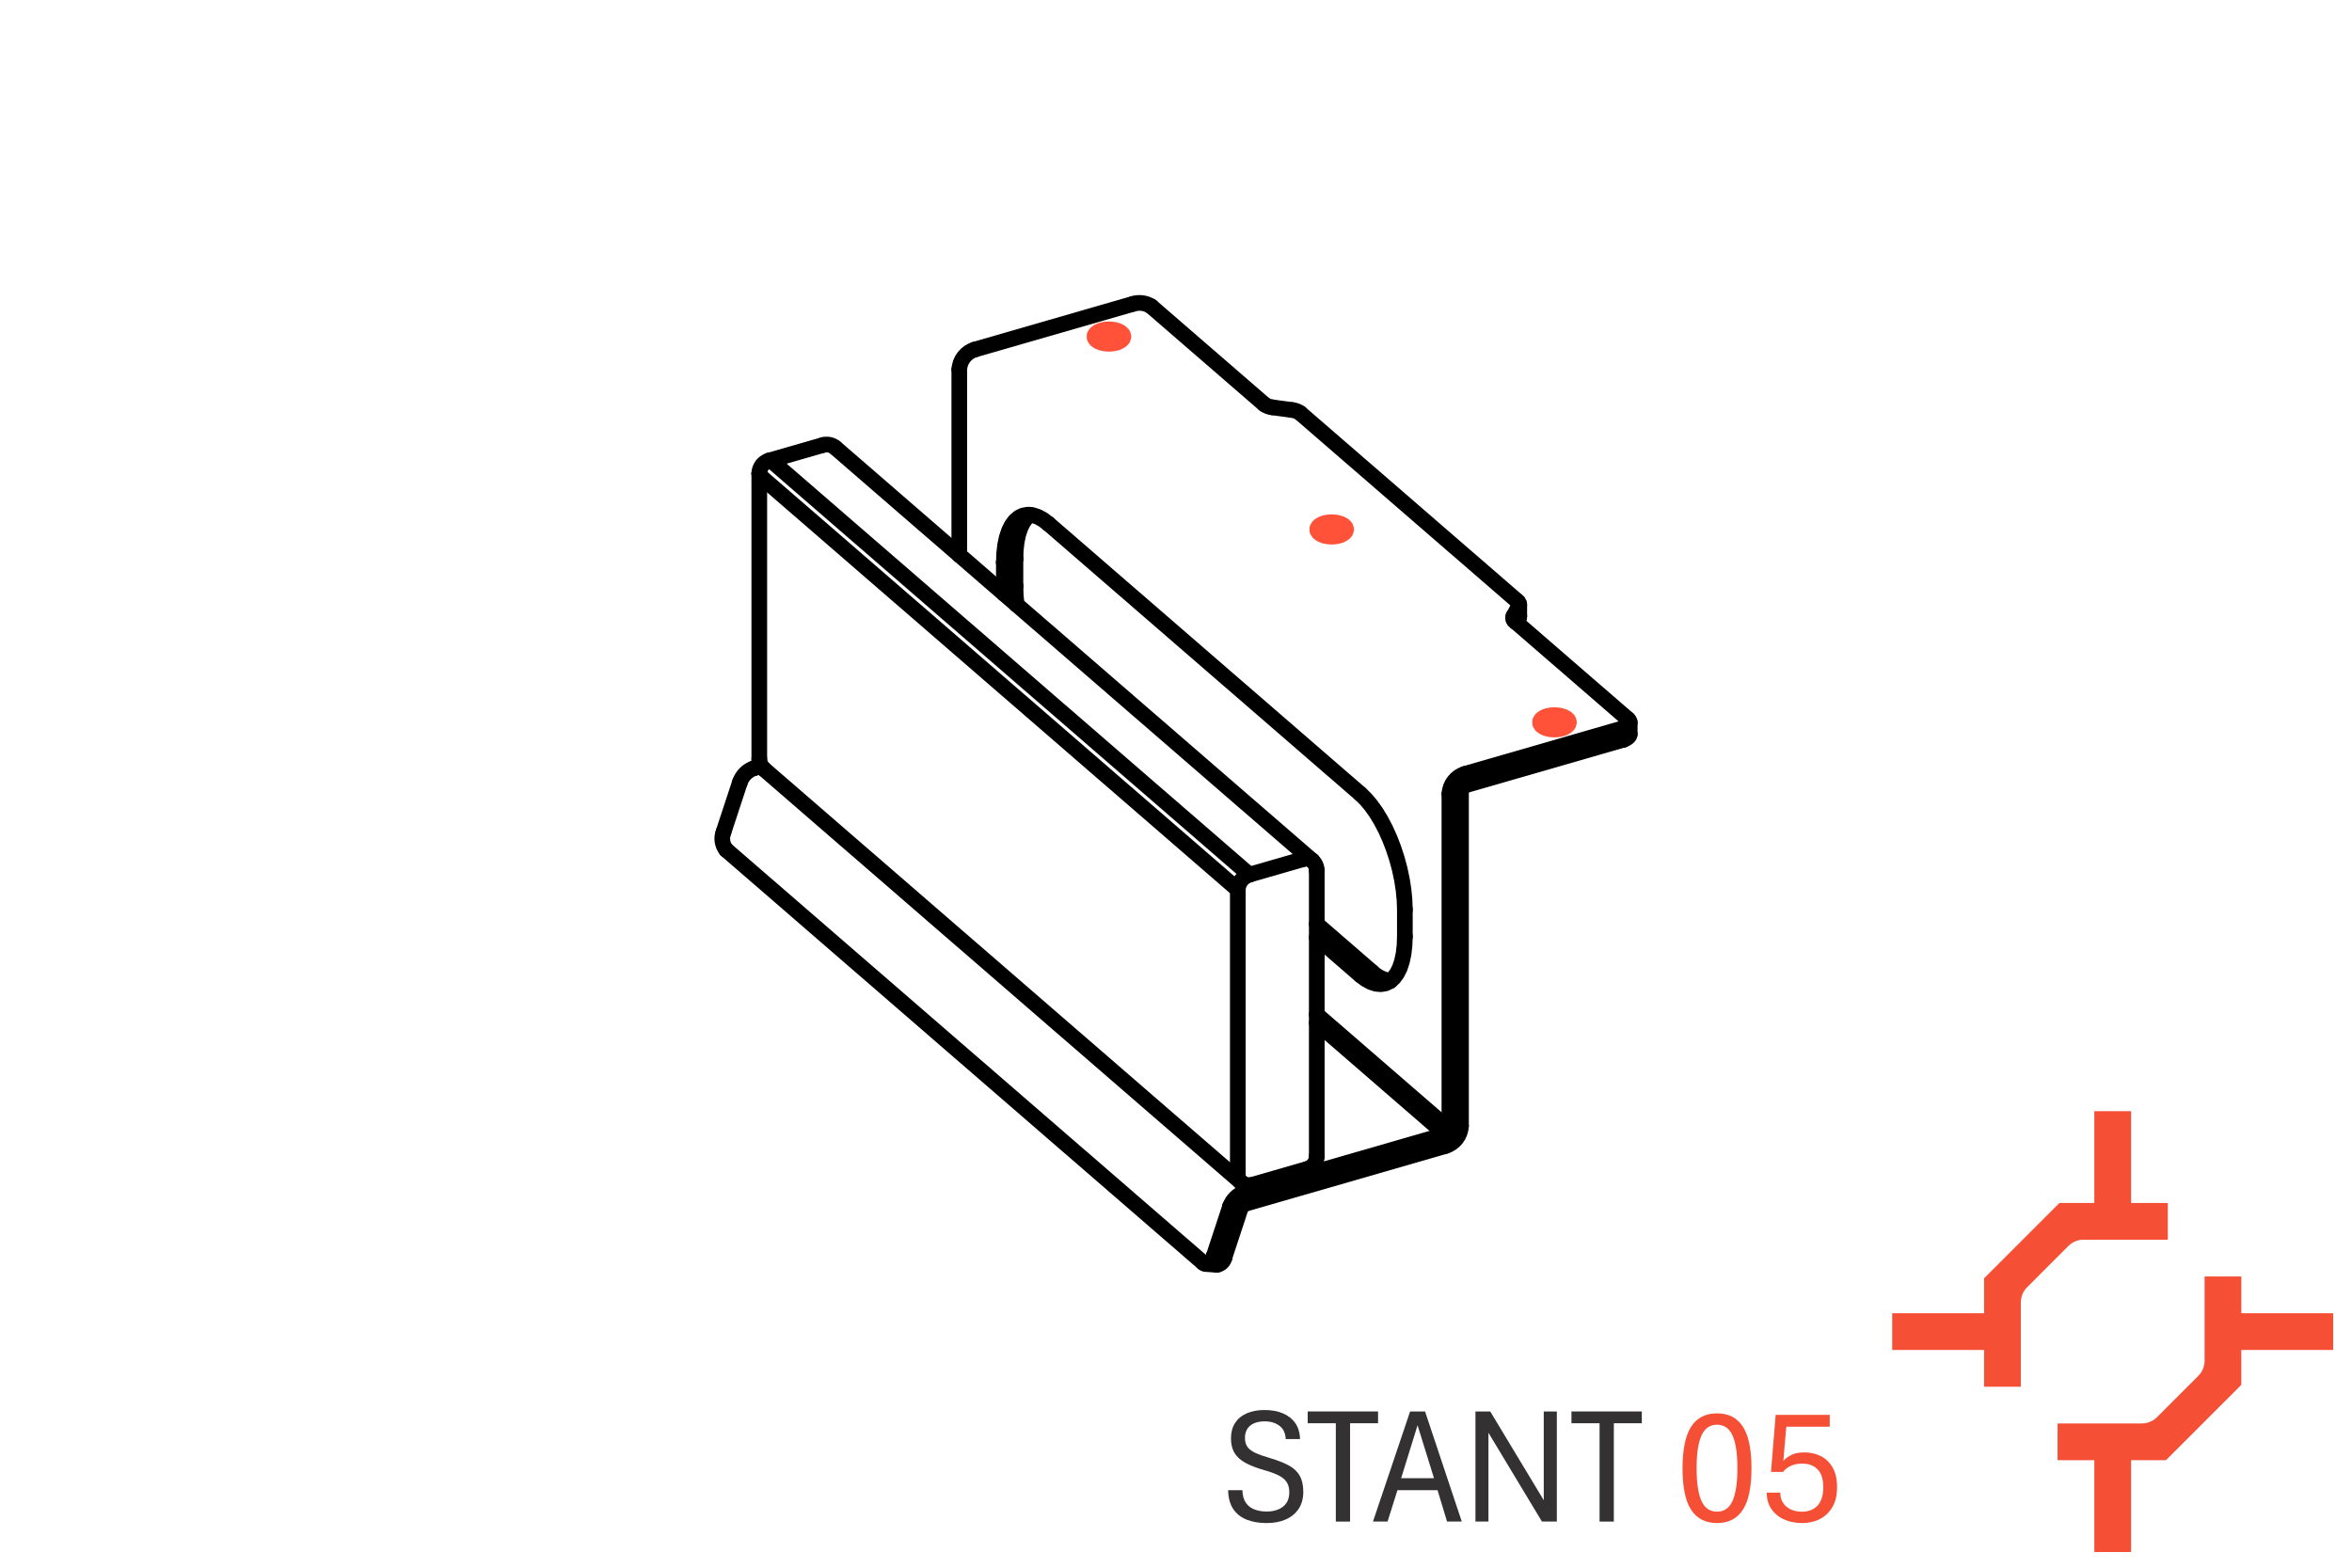
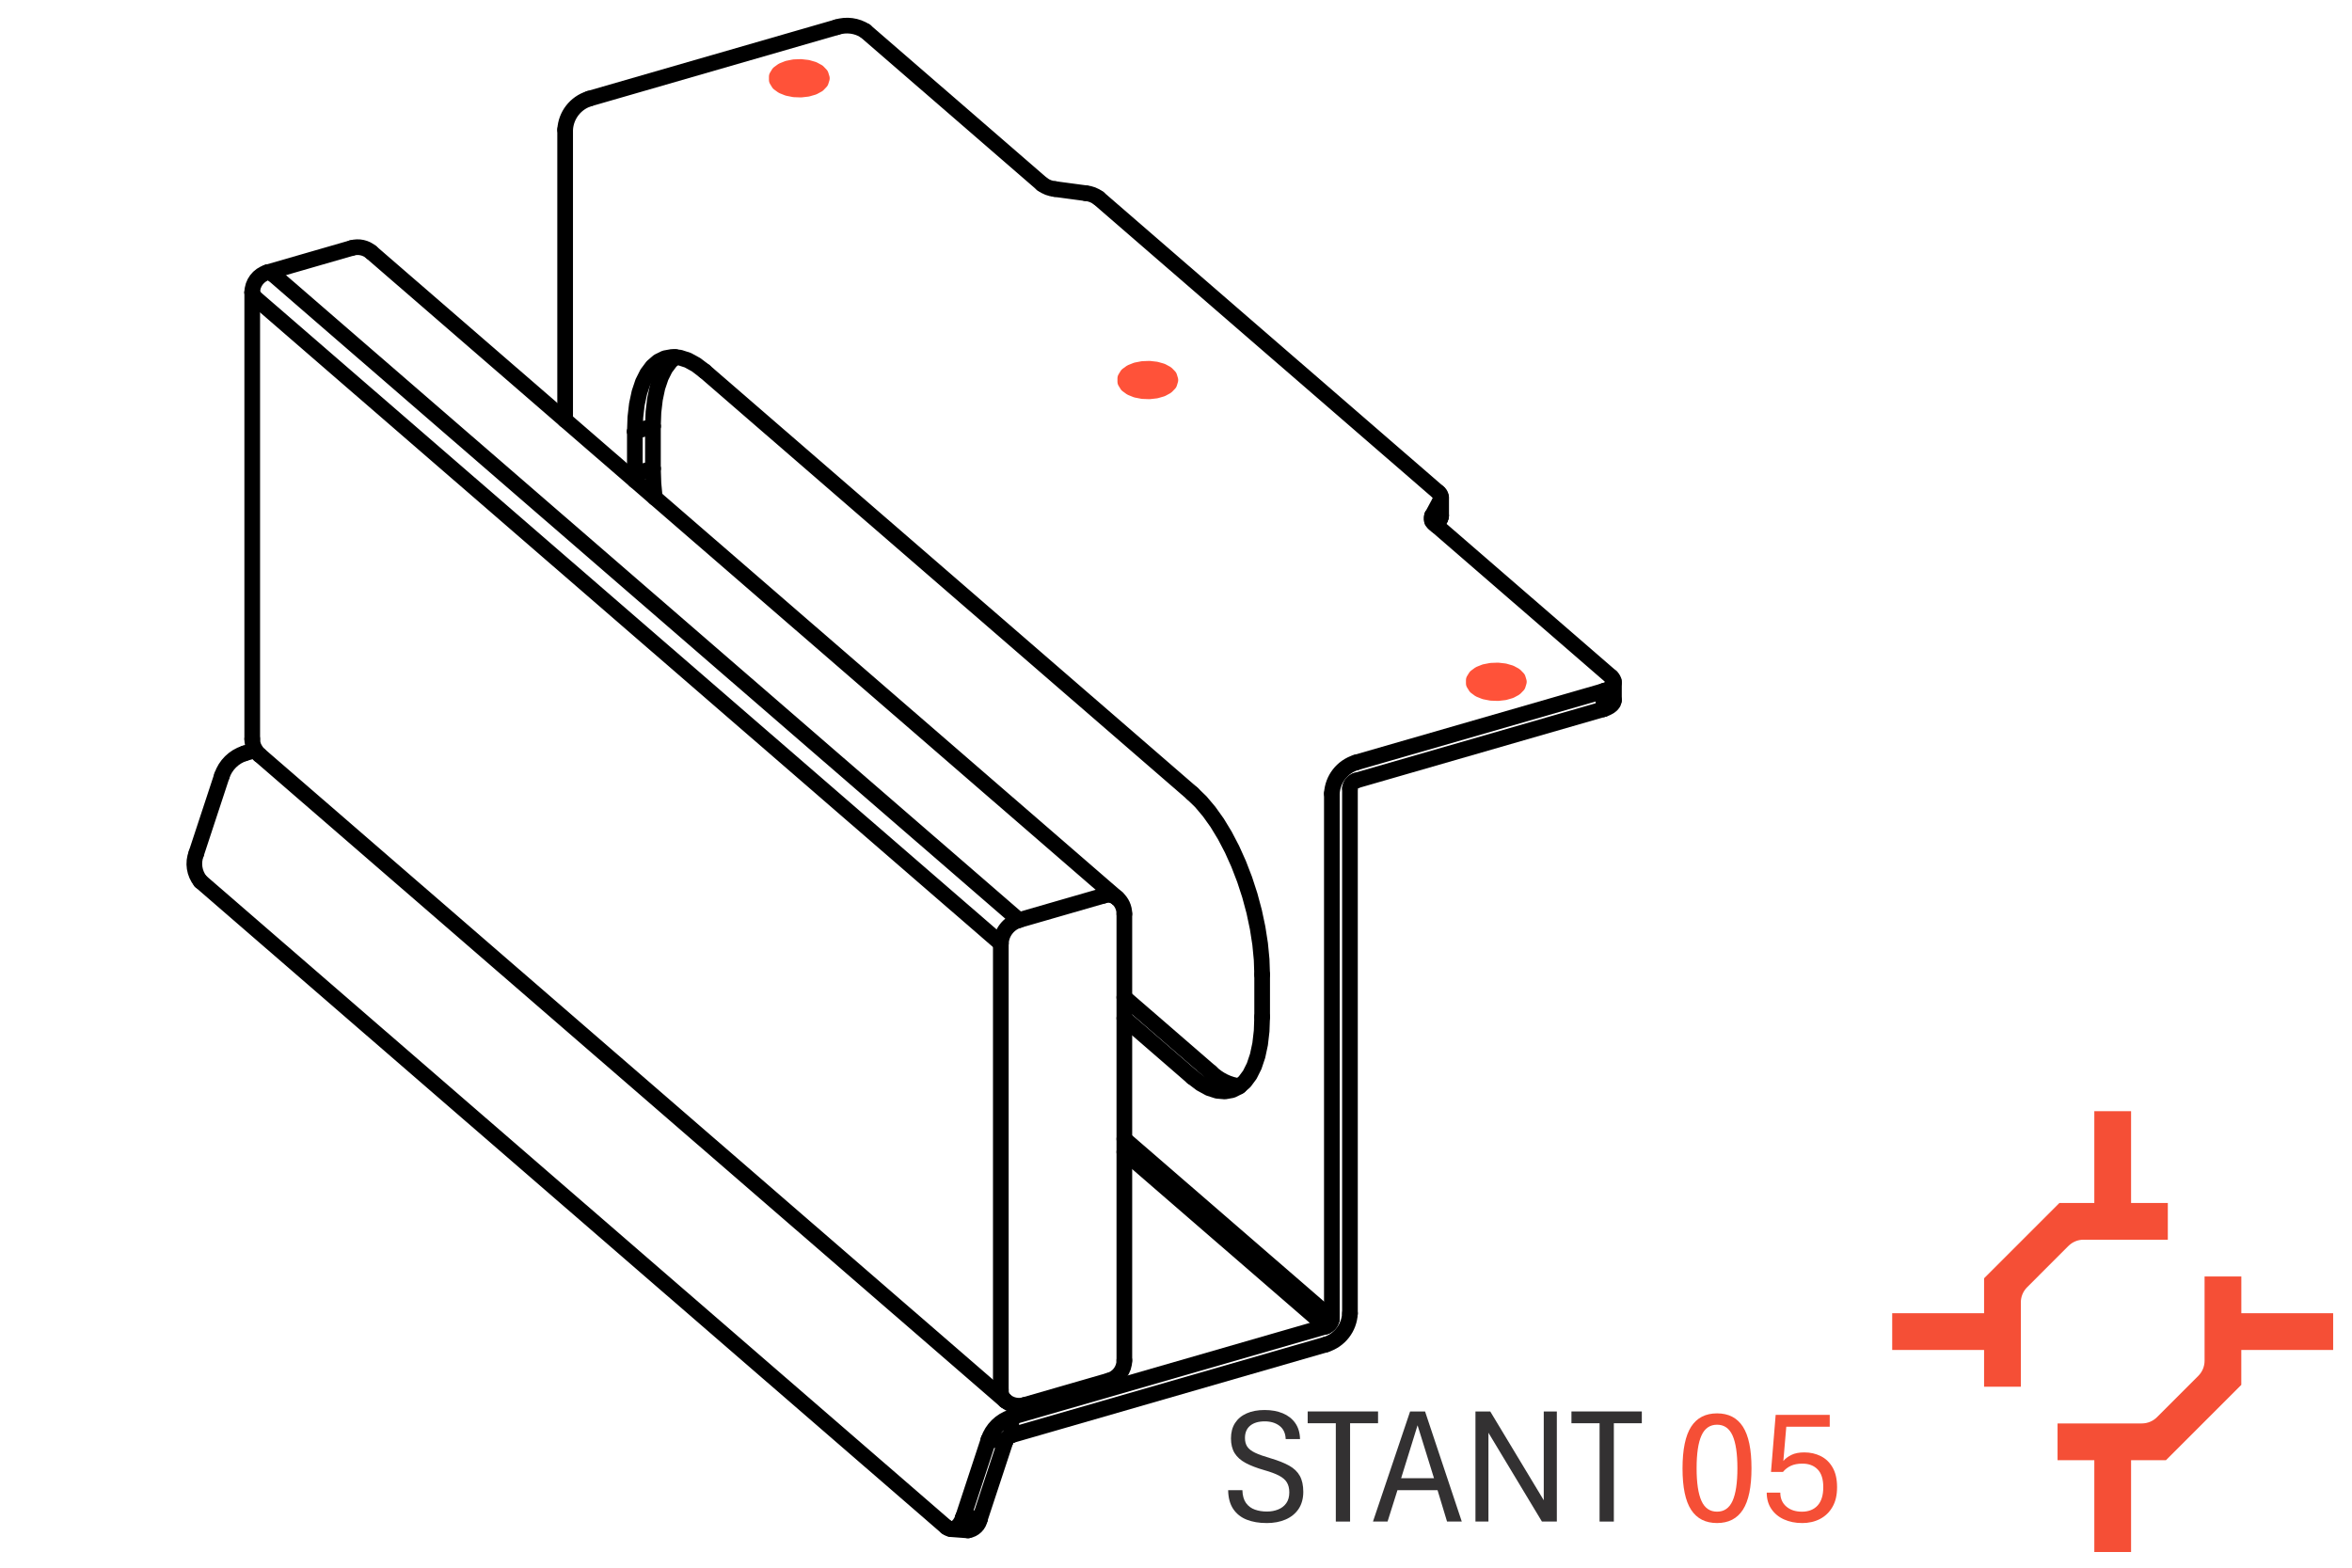
<svg xmlns="http://www.w3.org/2000/svg" id="katman_1" width="750" height="500" version="1.1" viewBox="0 0 750 500">
  <defs>
    <style>
      .st0 {
        fill: #f54f36;
      }

      .st1 {
        stroke: #000;
      }

      .st1, .st2 {
        fill: none;
        stroke-linecap: round;
        stroke-linejoin: round;
        stroke-width: 5px;
      }

      .st2 {
        stroke: #ff5239;
      }

      .st3 {
        fill: #333132;
      }

      .st4 {
        fill: #ff5239;
        fill-rule: evenodd;
      }
    </style>
  </defs>
  <g>
    <g id="LINE">
-       <line class="st1" x1="519.68" y1="234.12" x2="519.68" y2="230.43" />
+       <line class="st1" x1="514.65" y1="223.29" x2="514.65" y2="217.52" />
    </g>
    <g id="LINE1" data-name="LINE">
-       <line class="st1" x1="384.55" y1="403.14" x2="388.02" y2="403.4" />
+       <line class="st1" x1="303.24" y1="487.71" x2="308.67" y2="488.11" />
    </g>
    <g id="LINE2" data-name="LINE">
-       <line class="st1" x1="484.46" y1="196.51" x2="484.46" y2="192.82" />
+       <line class="st1" x1="459.55" y1="164.46" x2="459.55" y2="158.69" />
    </g>
    <g id="ARC">
-       <path class="st1" d="M419.89,277.69c0-1.24-.54-2.41-1.47-3.22" />
+       <path class="st1" d="M358.53,291.46c0-1.93-.84-3.77-2.3-5.04" />
    </g>
    <g id="LINE3" data-name="LINE">
-       <line class="st1" x1="419.89" y1="368.74" x2="419.89" y2="277.69" />
+       <line class="st1" x1="358.53" y1="433.9" x2="358.53" y2="291.46" />
    </g>
    <g id="LINE4" data-name="LINE">
-       <line class="st1" x1="418.42" y1="274.47" x2="266.4" y2="142.81" />
+       <line class="st1" x1="356.23" y1="286.42" x2="118.41" y2="80.46" />
    </g>
    <g id="ARC1" data-name="ARC">
-       <path class="st1" d="M395.61,376.94c1.09.94,2.59,1.27,3.97.87" />
+       <path class="st1" d="M320.55,446.72c1.71,1.48,4.05,1.99,6.21,1.37" />
    </g>
    <g id="LINE5" data-name="LINE">
-       <line class="st1" x1="399.58" y1="377.81" x2="416.81" y2="372.84" />
+       <line class="st1" x1="326.76" y1="448.08" x2="353.71" y2="440.3" />
    </g>
    <g id="LINE6" data-name="LINE">
-       <line class="st1" x1="243.59" y1="245.28" x2="395.61" y2="376.94" />
+       <line class="st1" x1="82.73" y1="240.76" x2="320.55" y2="446.72" />
    </g>
    <g id="ARC2" data-name="ARC">
-       <path class="st1" d="M416.81,372.84c1.82-.53,3.08-2.2,3.08-4.1" />
+       <path class="st1" d="M353.71,440.3c2.85-.82,4.82-3.44,4.82-6.41" />
    </g>
    <g id="ARC3" data-name="ARC">
-       <path class="st1" d="M245.2,146.91c-1.82.53-3.08,2.2-3.08,4.1" />
+       <path class="st1" d="M85.25,86.87c-2.85.82-4.82,3.44-4.82,6.41" />
    </g>
    <g id="LINE7" data-name="LINE">
-       <line class="st1" x1="262.42" y1="141.94" x2="245.2" y2="146.91" />
+       <line class="st1" x1="112.19" y1="79.09" x2="85.25" y2="86.87" />
    </g>
    <g id="LINE8" data-name="LINE">
-       <line class="st1" x1="242.12" y1="151.01" x2="242.12" y2="242.06" />
+       <line class="st1" x1="80.43" y1="93.28" x2="80.43" y2="235.72" />
    </g>
    <g id="ARC4" data-name="ARC">
-       <path class="st1" d="M266.4,142.81c-1.09-.94-2.59-1.27-3.97-.87" />
+       <path class="st1" d="M118.41,80.46c-1.71-1.48-4.05-1.99-6.21-1.37" />
    </g>
    <g id="ARC5" data-name="ARC">
-       <path class="st1" d="M242.12,242.06c0,1.24.54,2.41,1.47,3.22" />
+       <path class="st1" d="M80.43,235.72c0,1.93.84,3.77,2.3,5.04" />
    </g>
    <g id="ARC6" data-name="ARC">
-       <path class="st1" d="M467.11,246.83c-2.81.87-4.78,3.4-4.92,6.34" />
+       <path class="st1" d="M432.4,243.19c-4.4,1.36-7.47,5.33-7.7,9.92" />
    </g>
    <g id="ARC7" data-name="ARC">
-       <path class="st1" d="M310.82,111.49c-2.81.87-4.78,3.4-4.92,6.34" />
+       <path class="st1" d="M187.91,31.46c-4.4,1.36-7.47,5.33-7.7,9.92" />
    </g>
    <g id="ARC8" data-name="ARC">
-       <path class="st1" d="M467.11,250.52c-.7.22-1.19.85-1.23,1.59" />
+       <path class="st1" d="M432.4,248.96c-1.1.34-1.87,1.33-1.92,2.48" />
    </g>
    <g id="LINE9" data-name="LINE">
-       <line class="st1" x1="361.27" y1="96.93" x2="310.82" y2="111.49" />
+       <line class="st1" x1="266.83" y1="8.67" x2="187.91" y2="31.46" />
    </g>
    <g id="ARC9" data-name="ARC">
-       <path class="st1" d="M367.09,97.71c-1.73-1.12-3.86-1.4-5.82-.78" />
+       <path class="st1" d="M275.94,9.89c-2.7-1.75-6.04-2.19-9.11-1.22" />
    </g>
    <g id="LINE10" data-name="LINE">
-       <line class="st1" x1="403.15" y1="128.93" x2="367.09" y2="97.71" />
+       <line class="st1" x1="332.34" y1="58.74" x2="275.94" y2="9.89" />
    </g>
    <g id="ARC10" data-name="ARC">
-       <path class="st1" d="M403.15,128.93c.75.56,1.65.91,2.59.99" />
+       <path class="st1" d="M332.34,58.74c1.18.88,2.58,1.42,4.05,1.55" />
    </g>
    <g id="LINE11" data-name="LINE">
-       <line class="st1" x1="412.03" y1="130.77" x2="405.74" y2="129.92" />
+       <line class="st1" x1="346.24" y1="61.62" x2="336.39" y2="60.3" />
    </g>
    <g id="ARC11" data-name="ARC">
-       <path class="st1" d="M414.62,131.76c-.75-.56-1.65-.91-2.59-.99" />
+       <path class="st1" d="M350.29,63.17c-1.18-.88-2.58-1.42-4.05-1.55" />
    </g>
    <g id="LINE12" data-name="LINE">
-       <line class="st1" x1="483.89" y1="191.75" x2="414.62" y2="131.76" />
+       <line class="st1" x1="458.65" y1="157.02" x2="350.29" y2="63.17" />
    </g>
    <g id="ARC12" data-name="ARC">
-       <path class="st1" d="M484.32,193.37c.28-.57.1-1.26-.43-1.62" />
+       <path class="st1" d="M459.32,159.55c.44-.89.16-1.97-.67-2.53" />
    </g>
    <g id="LINE13" data-name="LINE">
-       <line class="st1" x1="482.63" y1="196.52" x2="484.32" y2="193.37" />
+       <line class="st1" x1="456.68" y1="164.47" x2="459.32" y2="159.55" />
    </g>
    <g id="ARC13" data-name="ARC">
-       <path class="st1" d="M482.63,196.52c-.28.57-.1,1.26.43,1.62" />
+       <path class="st1" d="M456.68,164.47c-.44.89-.16,1.97.67,2.53" />
    </g>
    <g id="LINE14" data-name="LINE">
-       <line class="st1" x1="519.11" y1="229.36" x2="483.06" y2="198.13" />
+       <line class="st1" x1="513.76" y1="215.85" x2="457.35" y2="167" />
    </g>
    <g id="LWPOLYLINE">
-       <polyline class="st1" points="517.55 232.27 518.23 232.03 518.8 231.72 519.25 231.37 519.54 230.98 519.68 230.56 519.65 230.15 519.46 229.74 519.11 229.36" />
+       <polyline class="st1" points="511.32 220.41 512.38 220.03 513.27 219.55 513.96 218.99 514.42 218.38 514.63 217.74 514.59 217.08 514.3 216.45 513.76 215.85" />
    </g>
    <g id="LINE15" data-name="LINE">
-       <line class="st1" x1="467.11" y1="246.83" x2="517.55" y2="232.27" />
+       <line class="st1" x1="432.4" y1="243.19" x2="511.32" y2="220.41" />
    </g>
    <g id="LINE16" data-name="LINE">
-       <line class="st1" x1="517.55" y1="235.96" x2="517.55" y2="232.27" />
+       <line class="st1" x1="511.32" y1="226.18" x2="511.32" y2="220.41" />
    </g>
    <g id="LINE17" data-name="LINE">
-       <line class="st1" x1="467.11" y1="250.52" x2="517.55" y2="235.96" />
+       <line class="st1" x1="432.4" y1="248.96" x2="511.32" y2="226.18" />
    </g>
    <g id="LINE18" data-name="LINE">
-       <line class="st1" x1="305.9" y1="177.03" x2="305.9" y2="117.83" />
+       <line class="st1" x1="180.21" y1="133.98" x2="180.21" y2="41.38" />
    </g>
    <g id="LINE19" data-name="LINE">
-       <line class="st1" x1="462.18" y1="253.18" x2="462.18" y2="360.22" />
+       <line class="st1" x1="424.7" y1="253.11" x2="424.7" y2="420.57" />
    </g>
    <g id="LWPOLYLINE1" data-name="LWPOLYLINE">
-       <polyline class="st1" points="433.77 253.18 435.48 254.84 437.17 256.84 438.81 259.14 440.37 261.71 441.84 264.52 443.19 267.52 444.4 270.68 445.46 273.93 446.35 277.24 447.05 280.56 447.56 283.84 447.87 287.03 447.98 290.09" />
+       <polyline class="st1" points="380.24 253.11 382.92 255.71 385.56 258.84 388.13 262.44 390.57 266.46 392.87 270.86 394.98 275.56 396.88 280.49 398.54 285.58 399.93 290.76 401.03 295.95 401.83 301.08 402.31 306.07 402.47 310.86" />
    </g>
    <g id="LINE20" data-name="LINE">
-       <line class="st1" x1="433.77" y1="253.18" x2="334.32" y2="167.05" />
+       <line class="st1" x1="380.24" y1="253.11" x2="224.66" y2="118.37" />
    </g>
    <g id="LWPOLYLINE2" data-name="LWPOLYLINE">
-       <polyline class="st1" points="320.11 179.35 320.21 176.47 320.52 173.82 321.03 171.42 321.74 169.32 322.62 167.55 323.68 166.13 324.89 165.08 326.25 164.41 327.71 164.15 329.28 164.28 330.92 164.82 332.6 165.74 334.32 167.05" />
+       <polyline class="st1" points="202.44 137.62 202.6 133.12 203.08 128.97 203.88 125.22 204.98 121.93 206.37 119.16 208.03 116.93 209.92 115.29 212.04 114.25 214.33 113.84 216.78 114.05 219.34 114.88 221.98 116.33 224.66 118.37" />
    </g>
    <g id="LINE21" data-name="LINE">
-       <line class="st1" x1="320.11" y1="179.35" x2="320.11" y2="187.96" />
+       <line class="st1" x1="202.44" y1="137.62" x2="202.44" y2="151.09" />
    </g>
    <g id="LINE22" data-name="LINE">
-       <line class="st1" x1="320.13" y1="189.35" x2="320.11" y2="187.96" />
+       <line class="st1" x1="202.47" y1="153.26" x2="202.44" y2="151.09" />
    </g>
    <g id="LINE23" data-name="LINE">
-       <line class="st1" x1="419.89" y1="298.98" x2="433.77" y2="311.01" />
+       <line class="st1" x1="358.53" y1="324.77" x2="380.24" y2="343.58" />
    </g>
    <g id="LWPOLYLINE3" data-name="LWPOLYLINE">
-       <polyline class="st1" points="447.98 298.7 447.87 301.58 447.56 304.23 447.05 306.63 446.35 308.73 445.46 310.5 444.4 311.93 443.19 312.98 441.84 313.64 440.37 313.9 438.81 313.77 437.17 313.24 435.48 312.31 433.77 311.01" />
+       <polyline class="st1" points="402.47 324.33 402.31 328.83 401.83 332.98 401.03 336.73 399.93 340.01 398.54 342.79 396.88 345.02 394.98 346.66 392.87 347.7 390.57 348.11 388.13 347.9 385.56 347.07 382.92 345.62 380.24 343.58" />
    </g>
    <g id="LINE24" data-name="LINE">
-       <line class="st1" x1="447.98" y1="298.7" x2="447.98" y2="290.09" />
+       <line class="st1" x1="402.47" y1="324.33" x2="402.47" y2="310.86" />
    </g>
    <g id="LINE25" data-name="LINE">
-       <line class="st1" x1="465.88" y1="252.11" x2="465.88" y2="359.16" />
+       <line class="st1" x1="430.47" y1="251.44" x2="430.47" y2="418.9" />
    </g>
    <g id="LWPOLYLINE4" data-name="LWPOLYLINE">
-       <polyline class="st1" points="517.55 235.96 518.23 235.72 518.8 235.41 519.25 235.06 519.54 234.67 519.68 234.26 519.68 234.12" />
+       <polyline class="st1" points="511.32 226.18 512.38 225.8 513.27 225.32 513.96 224.77 514.42 224.16 514.63 223.51 514.65 223.29" />
    </g>
    <g id="LINE26" data-name="LINE">
-       <line class="st1" x1="392.22" y1="384.89" x2="387" y2="400.73" />
+       <line class="st1" x1="315.24" y1="459.16" x2="307.08" y2="483.94" />
    </g>
    <g id="LWPOLYLINE5" data-name="LWPOLYLINE">
-       <polyline class="st1" points="383.6 402.72 384.04 403.01 384.52 403.13 385 403.1 385.48 402.9 385.94 402.55 386.35 402.06 386.71 401.44 387 400.73" />
+       <polyline class="st1" points="301.77 487.05 302.46 487.5 303.19 487.7 303.95 487.65 304.7 487.34 305.42 486.79 306.07 486.02 306.63 485.06 307.08 483.94" />
    </g>
    <g id="LINE27" data-name="LINE">
-       <line class="st1" x1="383.6" y1="402.72" x2="231.58" y2="271.06" />
+       <line class="st1" x1="301.77" y1="487.05" x2="63.95" y2="281.09" />
    </g>
    <g id="ARC14" data-name="ARC">
-       <path class="st1" d="M230.71,265.39c-.75,1.91-.42,4.08.87,5.68" />
+       <path class="st1" d="M62.59,272.21c-1.18,2.99-.66,6.38,1.36,8.88" />
    </g>
    <g id="LINE28" data-name="LINE">
-       <line class="st1" x1="230.71" y1="265.39" x2="235.93" y2="249.54" />
+       <line class="st1" x1="62.59" y1="272.21" x2="70.75" y2="247.43" />
    </g>
    <g id="LINE29" data-name="LINE">
-       <line class="st1" x1="395.68" y1="385.15" x2="392.22" y2="384.89" />
+       <line class="st1" x1="320.67" y1="459.57" x2="315.24" y2="459.16" />
    </g>
    <g id="LINE30" data-name="LINE">
-       <line class="st1" x1="395.68" y1="385.15" x2="390.47" y2="400.99" />
+       <line class="st1" x1="320.67" y1="459.57" x2="312.5" y2="484.35" />
    </g>
    <g id="LINE31" data-name="LINE">
-       <line class="st1" x1="387" y1="400.73" x2="390.47" y2="400.99" />
+       <line class="st1" x1="307.08" y1="483.94" x2="312.5" y2="484.35" />
    </g>
    <g id="ARC15" data-name="ARC">
-       <path class="st1" d="M396.84,380.32c-2.18.7-3.9,2.4-4.62,4.57" />
+       <path class="st1" d="M322.47,452.01c-3.41,1.09-6.1,3.75-7.24,7.15" />
    </g>
    <g id="ARC16" data-name="ARC">
-       <path class="st1" d="M240.56,244.97c-2.18.7-3.9,2.4-4.62,4.57" />
+       <path class="st1" d="M77.99,240.27c-3.41,1.09-6.1,3.75-7.24,7.15" />
    </g>
    <g id="LINE32" data-name="LINE">
-       <line class="st1" x1="396.84" y1="384.01" x2="396.84" y2="380.32" />
+       <line class="st1" x1="322.47" y1="457.78" x2="322.47" y2="452.01" />
    </g>
    <g id="ARC17" data-name="ARC">
-       <path class="st1" d="M396.84,384.01c-.55.17-.98.6-1.16,1.14" />
+       <path class="st1" d="M322.47,457.78c-.85.27-1.53.94-1.81,1.79" />
    </g>
    <g id="LINE33" data-name="LINE">
-       <line class="st1" x1="460.95" y1="361.81" x2="396.84" y2="380.32" />
+       <line class="st1" x1="422.77" y1="423.05" x2="322.47" y2="452.01" />
    </g>
    <g id="LINE34" data-name="LINE">
-       <line class="st1" x1="460.95" y1="365.5" x2="396.84" y2="384.01" />
+       <line class="st1" x1="422.77" y1="428.83" x2="322.47" y2="457.78" />
    </g>
    <g id="LINE35" data-name="LINE">
-       <line class="st1" x1="240.56" y1="244.97" x2="242.77" y2="244.33" />
+       <line class="st1" x1="77.99" y1="240.27" x2="81.45" y2="239.27" />
    </g>
    <g id="ARC18" data-name="ARC">
-       <path class="st1" d="M388.02,403.4c1.26-.18,2.25-1.15,2.45-2.4" />
+       <path class="st1" d="M308.67,488.11c1.97-.28,3.52-1.8,3.83-3.76" />
    </g>
    <g id="ARC19" data-name="ARC">
-       <path class="st1" d="M437.46,309.94c1.61,1.58,3.7,2.6,5.94,2.89" />
+       <path class="st1" d="M386.02,341.91c2.52,2.48,5.78,4.07,9.29,4.52" />
    </g>
    <g id="ARC20" data-name="ARC">
-       <path class="st1" d="M460.95,361.81c.7-.22,1.19-.85,1.23-1.59" />
+       <path class="st1" d="M422.77,423.05c1.1-.34,1.87-1.33,1.92-2.48" />
    </g>
    <g id="ARC21" data-name="ARC">
-       <path class="st1" d="M460.95,365.5c2.81-.87,4.78-3.4,4.92-6.34" />
+       <path class="st1" d="M422.77,428.83c4.4-1.36,7.47-5.33,7.7-9.92" />
    </g>
    <g id="LINE36" data-name="LINE">
-       <line class="st1" x1="484.32" y1="197.06" x2="484.32" y2="193.37" />
+       <line class="st1" x1="459.32" y1="165.32" x2="459.32" y2="159.55" />
    </g>
    <g id="LINE37" data-name="LINE">
-       <line class="st1" x1="483.52" y1="198.54" x2="484.32" y2="197.06" />
+       <line class="st1" x1="458.08" y1="167.64" x2="459.32" y2="165.32" />
    </g>
    <g id="LINE38" data-name="LINE">
-       <line class="st1" x1="437.46" y1="309.94" x2="419.89" y2="294.72" />
+       <line class="st1" x1="386.02" y1="341.91" x2="358.53" y2="318.1" />
    </g>
    <g id="ARC22" data-name="ARC">
-       <path class="st1" d="M484.32,197.06c.09-.17.14-.36.15-.55" />
+       <path class="st1" d="M459.32,165.32c.15-.26.22-.56.23-.86" />
    </g>
    <g id="LINE39" data-name="LINE">
-       <line class="st1" x1="323.8" y1="178.29" x2="320.11" y2="179.35" />
+       <line class="st1" x1="208.21" y1="135.95" x2="202.44" y2="137.62" />
    </g>
    <g id="LWPOLYLINE6" data-name="LWPOLYLINE">
-       <polyline class="st1" points="328.38 164.16 327.37 165.06 326.31 166.48 325.43 168.26 324.72 170.36 324.21 172.75 323.9 175.41 323.8 178.29" />
+       <polyline class="st1" points="215.37 113.85 213.8 115.27 212.14 117.49 210.76 120.27 209.65 123.55 208.86 127.3 208.37 131.45 208.21 135.95" />
    </g>
    <g id="LINE40" data-name="LINE">
-       <line class="st1" x1="320.11" y1="187.96" x2="323.8" y2="186.9" />
+       <line class="st1" x1="202.44" y1="151.09" x2="208.21" y2="149.43" />
    </g>
    <g id="LWPOLYLINE7" data-name="LWPOLYLINE">
-       <polyline class="st1" points="323.8 186.9 323.9 189.95 324.18 192.85" />
+       <polyline class="st1" points="208.21 149.43 208.37 154.21 208.8 158.74" />
    </g>
    <g id="LINE41" data-name="LINE">
-       <line class="st1" x1="323.8" y1="186.9" x2="323.8" y2="178.29" />
+       <line class="st1" x1="208.21" y1="149.43" x2="208.21" y2="135.95" />
    </g>
    <g id="ARC23" data-name="ARC">
-       <path class="st1" d="M398.4,278.97c-2.11.65-3.58,2.55-3.69,4.76" />
+       <path class="st1" d="M324.91,293.46c-3.3,1.02-5.6,3.99-5.77,7.44" />
    </g>
    <g id="LINE42" data-name="LINE">
-       <line class="st1" x1="398.4" y1="278.97" x2="415.63" y2="274" />
+       <line class="st1" x1="324.91" y1="293.46" x2="351.86" y2="285.68" />
    </g>
    <g id="LINE43" data-name="LINE">
-       <line class="st1" x1="394.71" y1="374.78" x2="394.71" y2="283.73" />
+       <line class="st1" x1="319.14" y1="443.34" x2="319.14" y2="300.91" />
    </g>
    <g id="LINE44" data-name="LINE">
-       <line class="st1" x1="394.71" y1="283.73" x2="242.69" y2="152.07" />
+       <line class="st1" x1="319.14" y1="300.91" x2="81.32" y2="94.95" />
    </g>
    <g id="LINE45" data-name="LINE">
-       <line class="st1" x1="246.38" y1="147.32" x2="398.4" y2="278.97" />
+       <line class="st1" x1="87.09" y1="87.51" x2="324.91" y2="293.46" />
    </g>
    <g id="LINE46" data-name="LINE">
-       <line class="st1" x1="462.18" y1="360.22" x2="419.89" y2="323.59" />
+       <line class="st1" x1="424.7" y1="420.57" x2="358.53" y2="363.27" />
    </g>
    <g id="LINE47" data-name="LINE">
-       <line class="st1" x1="419.89" y1="326.24" x2="460.95" y2="361.81" />
+       <line class="st1" x1="358.53" y1="367.42" x2="422.77" y2="423.05" />
    </g>
    <g id="LINE48" data-name="LINE">
-       <line class="st1" x1="482.63" y1="197.62" x2="482.63" y2="196.52" />
+       <line class="st1" x1="456.68" y1="166.2" x2="456.68" y2="164.47" />
    </g>
    <g id="ARC24" data-name="ARC">
-       <path class="st1" d="M418.42,274.47c-.79-.63-1.84-.81-2.79-.47" />
+       <path class="st1" d="M356.23,286.42c-1.23-.99-2.88-1.26-4.37-.73" />
    </g>
    <g id="ARC25" data-name="ARC">
-       <path class="st1" d="M394.71,374.78c-.03.82.3,1.61.9,2.16" />
+       <path class="st1" d="M319.14,443.34c-.05,1.28.47,2.51,1.41,3.37" />
    </g>
    <g id="ARC26" data-name="ARC">
-       <path class="st1" d="M246.38,147.32c-.3-.33-.75-.48-1.18-.4" />
+       <path class="st1" d="M87.09,87.51c-.47-.51-1.17-.75-1.85-.63" />
    </g>
    <g id="ARC27" data-name="ARC">
-       <path class="st1" d="M242.12,151.01c.02.42.23.81.57,1.07" />
+       <path class="st1" d="M80.43,93.28c.03.66.36,1.27.89,1.67" />
    </g>
    <g id="LWPOLYLINE8" data-name="LWPOLYLINE">
-       <polyline class="st2" points="351.3 105.34 350.22 105.77 349.45 106.34 349.04 107 349.04 107.68 349.45 108.34 350.22 108.91 351.3 109.34 352.58 109.59 353.95 109.64 355.3 109.49 356.49 109.14 357.42 108.64 358.02 108.02 358.23 107.34 358.02 106.66 357.42 106.04 356.49 105.53 355.3 105.19 353.95 105.04 352.58 105.09 351.3 105.34" />
+       <polyline class="st2" points="251.23 21.84 249.55 22.51 248.33 23.4 247.7 24.43 247.7 25.5 248.33 26.53 249.55 27.42 251.23 28.09 253.23 28.49 255.38 28.57 257.48 28.33 259.35 27.79 260.81 27 261.74 26.03 262.07 24.97 261.74 23.9 260.81 22.93 259.35 22.14 257.48 21.6 255.38 21.36 253.23 21.44 251.23 21.84" />
    </g>
    <g id="LWPOLYLINE9" data-name="LWPOLYLINE">
-       <polyline class="st2" points="422.34 166.86 421.26 167.29 420.49 167.86 420.08 168.52 420.08 169.2 420.49 169.86 421.26 170.43 422.34 170.86 423.62 171.11 424.99 171.16 426.33 171.01 427.53 170.67 428.46 170.16 429.06 169.54 429.26 168.86 429.06 168.18 428.46 167.56 427.53 167.06 426.33 166.71 424.99 166.56 423.62 166.61 422.34 166.86" />
+       <polyline class="st2" points="362.36 118.08 360.68 118.75 359.46 119.64 358.83 120.67 358.83 121.75 359.46 122.77 360.68 123.66 362.36 124.34 364.37 124.73 366.51 124.81 368.61 124.57 370.48 124.03 371.94 123.24 372.88 122.27 373.2 121.21 372.88 120.14 371.94 119.17 370.48 118.38 368.61 117.85 366.51 117.61 364.37 117.69 362.36 118.08" />
    </g>
    <g id="LWPOLYLINE10" data-name="LWPOLYLINE">
-       <polyline class="st2" points="493.38 228.38 492.3 228.81 491.52 229.38 491.12 230.04 491.12 230.73 491.52 231.38 492.3 231.95 493.38 232.38 494.66 232.63 496.03 232.68 497.37 232.53 498.56 232.19 499.5 231.68 500.1 231.06 500.3 230.38 500.1 229.7 499.5 229.08 498.56 228.58 497.37 228.23 496.03 228.08 494.66 228.13 493.38 228.38" />
+       <polyline class="st2" points="473.49 214.32 471.81 214.99 470.6 215.88 469.96 216.91 469.96 217.99 470.6 219.02 471.81 219.91 473.49 220.58 475.5 220.97 477.64 221.05 479.74 220.81 481.61 220.27 483.07 219.48 484.01 218.51 484.33 217.45 484.01 216.39 483.07 215.42 481.61 214.63 479.74 214.09 477.64 213.85 475.5 213.93 473.49 214.32" />
    </g>
    <g id="HATCH">
-       <path class="st4" d="M351.3,105.34l-1.08.43-.78.57-.41.66v.69l.41.66.78.57,1.08.43,1.28.25,1.37.05,1.34-.15,1.19-.34.94-.5.6-.62.21-.68-.21-.68-.6-.62-.94-.5-1.19-.34-1.34-.15-1.37.05-1.28.25M422.34,166.86l-1.08.43-.78.57-.41.66v.69l.41.66.78.57,1.08.43,1.28.25,1.37.05,1.34-.15,1.19-.34.94-.5.6-.62.21-.68-.21-.68-.6-.62-.94-.5-1.19-.34-1.34-.15-1.37.05-1.28.25M493.38,228.38l-1.08.43-.78.57-.41.66v.69l.41.66.78.57,1.08.43,1.28.25,1.37.05,1.34-.15,1.19-.34.94-.5.6-.62.21-.68-.21-.68-.6-.62-.94-.5-1.19-.34-1.34-.15-1.37.05-1.28.25Z" />
+       <path class="st4" d="M251.23,21.84l-1.68.67-1.21.89-.63,1.03v1.08l.63,1.03,1.21.89,1.68.67,2,.39,2.15.08,2.1-.24,1.86-.54,1.46-.79.93-.97.32-1.06-.32-1.06-.93-.97-1.46-.79-1.86-.54-2.1-.24-2.15.08-2,.39M362.36,118.08l-1.68.67-1.21.89-.63,1.03v1.08l.63,1.03,1.21.89,1.68.67,2,.39,2.15.08,2.1-.24,1.86-.54,1.46-.79.93-.97.32-1.06-.32-1.06-.93-.97-1.46-.79-1.86-.54-2.1-.24-2.15.08-2,.39M473.49,214.32l-1.68.67-1.21.89-.63,1.03v1.08l.63,1.03,1.21.89,1.68.67,2,.39,2.15.08,2.1-.24,1.86-.54,1.46-.79.93-.97.32-1.06-.32-1.06-.93-.97-1.46-.79-1.86-.54-2.1-.24-2.15.08-2,.39Z" />
    </g>
  </g>
  <g>
    <path class="st0" d="M664.38,395.4h26.89v-11.72h-11.72v-29.29h-11.72v29.29h-11.13l-24.02,24.02v11.13h-29.3s0,11.72,0,11.72h29.3v11.72h11.72v-26.89c0-1.81.72-3.54,2-4.82l13.17-13.17c1.28-1.28,3.01-2,4.82-2Z" />
    <path class="st0" d="M714.71,418.83v-11.72h-11.72v26.89c0,1.81-.72,3.54-2,4.82l-13.17,13.17c-1.28,1.28-3.01,2-4.82,2h-26.89v11.72h11.72v29.29h11.72v-29.29h11.13l24.02-24.02v-11.13h29.29v-11.72h-29.29Z" />
  </g>
  <g>
    <path class="st3" d="M403.84,485.76c-2.38,0-4.48-.36-6.3-1.08-1.82-.72-3.25-1.86-4.29-3.4-1.04-1.55-1.58-3.55-1.62-6h4.54c.05,1.74.44,3.1,1.16,4.1s1.67,1.69,2.83,2.1,2.43.61,3.81.61,2.5-.22,3.59-.65,1.95-1.1,2.6-2c.64-.9.97-2.05.97-3.46,0-1.27-.26-2.33-.77-3.17-.51-.84-1.35-1.57-2.52-2.18-1.17-.61-2.74-1.19-4.72-1.75-2.38-.68-4.36-1.44-5.92-2.28-1.56-.84-2.73-1.89-3.51-3.14-.77-1.25-1.16-2.82-1.16-4.7s.43-3.57,1.3-4.9c.87-1.34,2.1-2.37,3.71-3.08,1.6-.71,3.5-1.07,5.71-1.07s4.1.35,5.78,1.04c1.68.7,3,1.73,3.98,3.1.97,1.37,1.49,3.09,1.54,5.14h-4.57c-.07-1.88-.73-3.29-1.98-4.24-1.25-.95-2.82-1.42-4.7-1.42-1.98,0-3.53.46-4.64,1.37-1.11.91-1.67,2.22-1.67,3.93,0,1.1.24,2.01.72,2.75.48.74,1.31,1.39,2.5,1.96,1.19.57,2.84,1.15,4.94,1.76,2.42.71,4.4,1.5,5.94,2.36s2.67,1.95,3.4,3.27c.73,1.32,1.1,3.02,1.1,5.09s-.5,3.95-1.49,5.43c-.99,1.48-2.37,2.6-4.12,3.37s-3.8,1.15-6.13,1.15Z" />
    <path class="st3" d="M425.96,485.29v-31.36h-8.97v-3.76h22.44v3.76h-8.92v31.36h-4.54Z" />
    <path class="st3" d="M437.81,485.29l11.84-35.11h4.77l11.71,35.11h-4.7l-3.03-10.02h-12.78l-3.16,10.02h-4.67ZM446.78,471.46h10.49l-5.24-16.88-5.24,16.88Z" />
    <path class="st3" d="M470.49,485.29v-35.11h4.72l17.06,28.31v-28.31h4.17v35.11h-4.75l-17.06-28.33v28.33h-4.15Z" />
    <path class="st3" d="M510.07,485.29v-31.36h-8.97v-3.76h22.44v3.76h-8.92v31.36h-4.54Z" />
    <path class="st0" d="M547.53,485.76c-3.67,0-6.42-1.4-8.26-4.21-1.84-2.81-2.75-7.21-2.75-13.21s.92-10.47,2.75-13.31c1.83-2.83,4.59-4.25,8.26-4.25s6.42,1.42,8.24,4.25c1.83,2.83,2.74,7.25,2.74,13.25s-.91,10.41-2.74,13.24-4.57,4.24-8.24,4.24ZM547.53,482.13c2.26,0,3.91-1.14,4.94-3.43,1.03-2.29,1.55-5.76,1.55-10.42s-.52-8.14-1.55-10.44c-1.04-2.3-2.68-3.44-4.94-3.44s-3.94,1.15-4.97,3.44c-1.04,2.3-1.55,5.77-1.55,10.44s.52,8.14,1.55,10.42c1.03,2.29,2.69,3.43,4.97,3.43Z" />
    <path class="st0" d="M574.61,485.76c-2.12,0-4.04-.39-5.74-1.16-1.71-.77-3.05-1.89-4.03-3.34-.98-1.45-1.47-3.19-1.47-5.2h4.33c0,1.86.64,3.34,1.92,4.44s2.94,1.64,5,1.64,3.78-.66,4.98-1.98c1.2-1.32,1.8-3.27,1.8-5.84s-.6-4.45-1.8-5.67c-1.2-1.23-2.82-1.84-4.85-1.84-1.46,0-2.69.23-3.69.7-1,.47-1.84,1.12-2.52,1.96h-3.81l1.49-18.21h17.24v3.78h-13.85l-.94,10.93c.59-.73,1.44-1.37,2.53-1.92s2.49-.82,4.17-.82c1.91,0,3.66.4,5.24,1.19,1.58.79,2.84,2,3.78,3.64s1.41,3.72,1.41,6.26-.48,4.58-1.45,6.27c-.97,1.7-2.29,2.98-3.97,3.86-1.68.88-3.6,1.32-5.78,1.32Z" />
  </g>
</svg>
